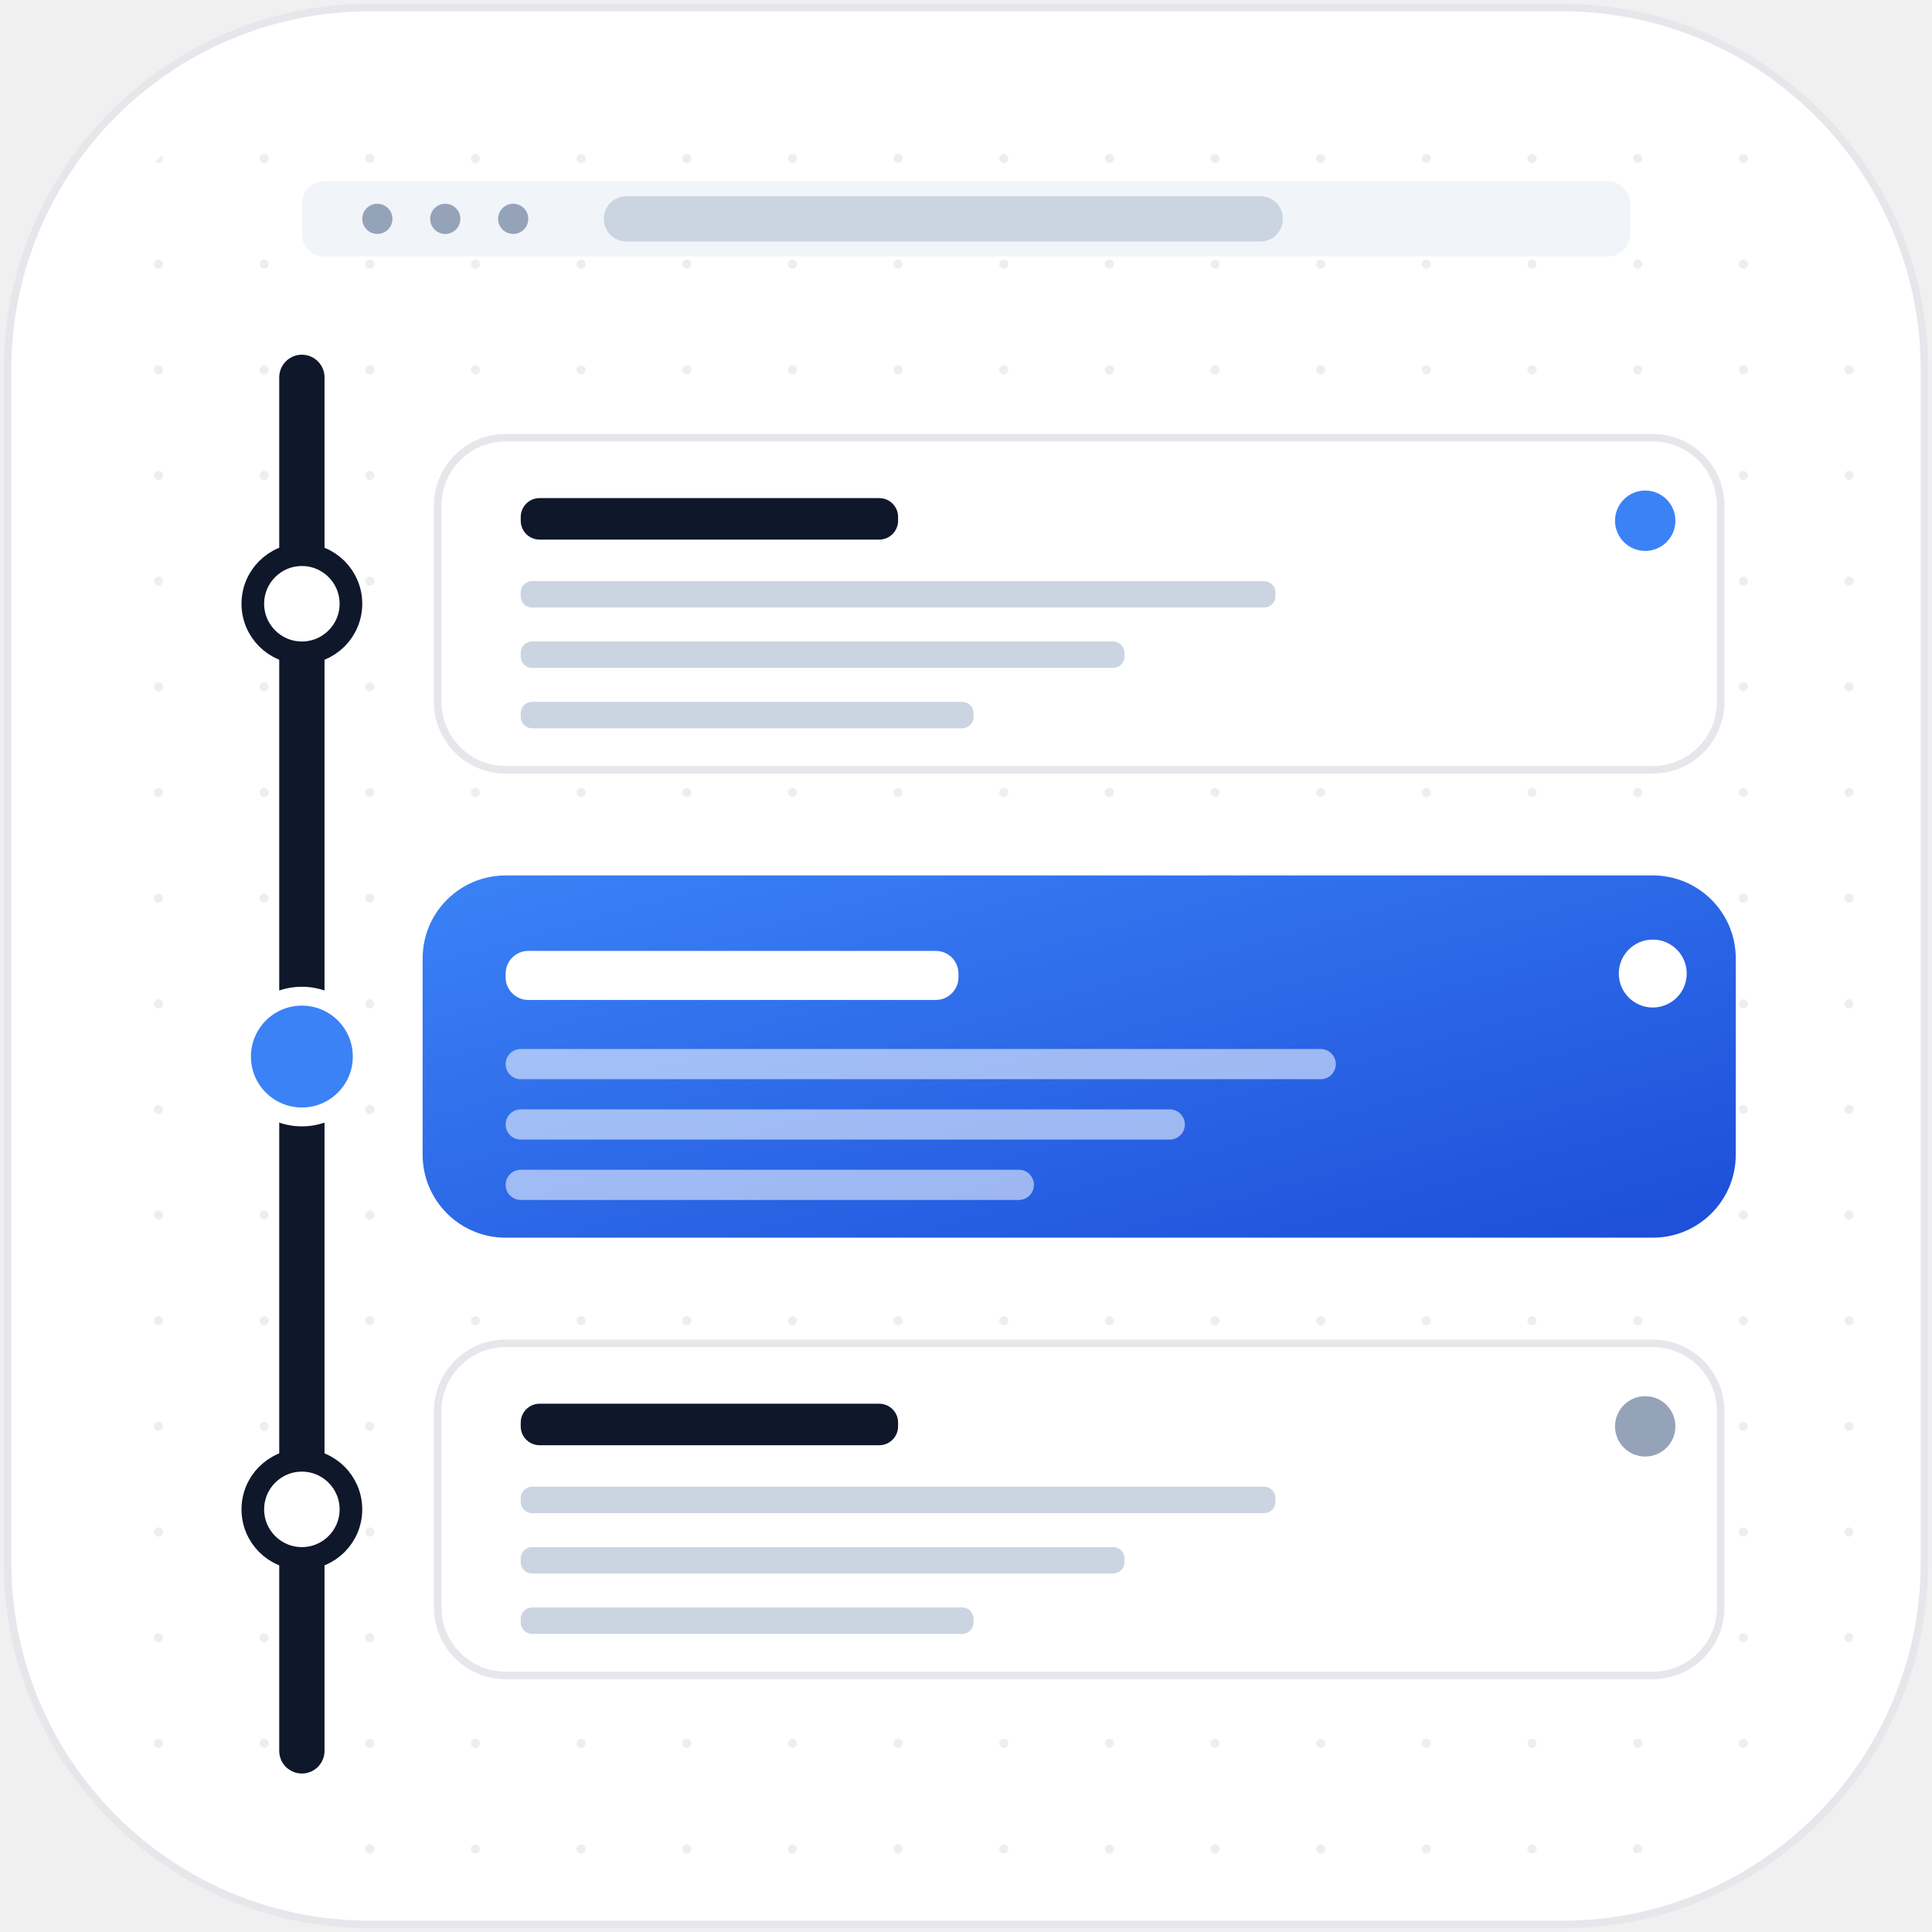
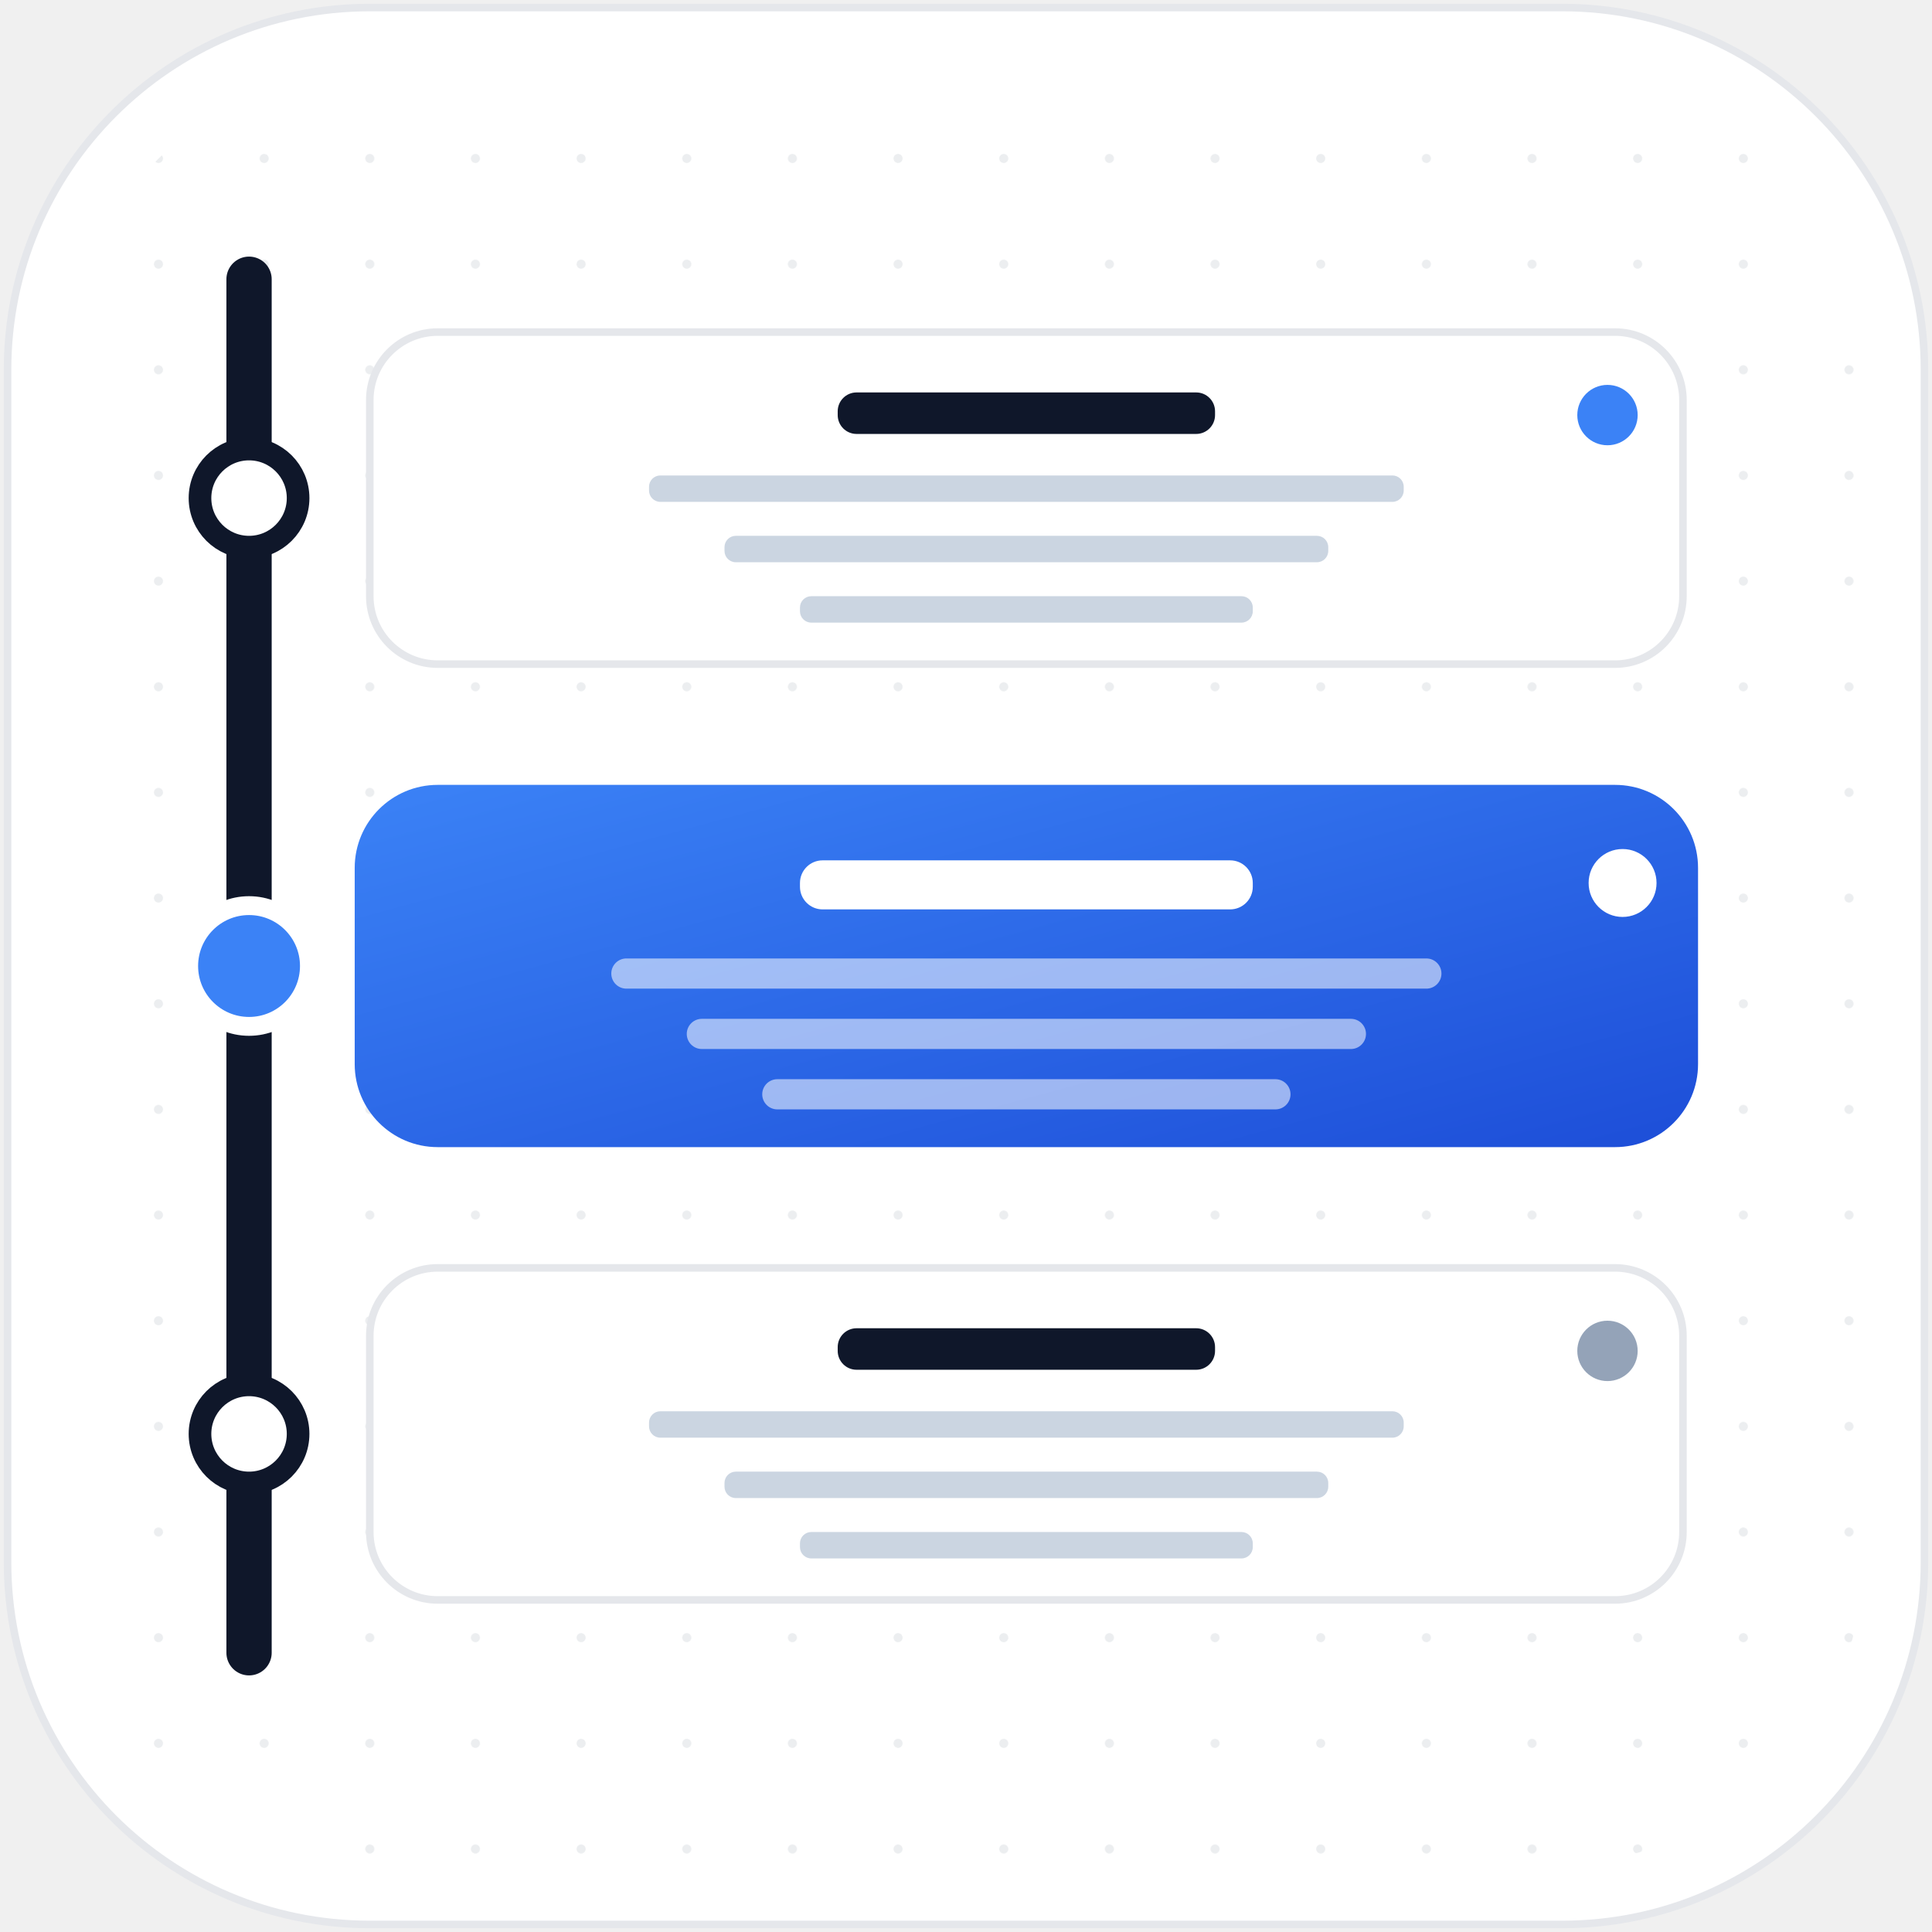
<svg xmlns="http://www.w3.org/2000/svg" viewBox="0 0 512 512" width="512" height="512" role="img" aria-label="VEX-Timeline">
  <defs>
    <pattern id="dotGrid" x="0" y="0" width="28" height="28" patternUnits="userSpaceOnUse">
      <circle cx="14" cy="14" r="1.2" fill="#D1D5DB" fill-opacity="0.4" />
    </pattern>
    <linearGradient id="midCardGrad" x1="0" y1="0" x2="1" y2="1">
      <stop offset="0" stop-color="#3B82F6" />
      <stop offset="1" stop-color="#1D4ED8" />
    </linearGradient>
  </defs>
  <rect x="2" y="2" width="508" height="508" rx="96" ry="96" fill="#FFFFFF" stroke="#E5E7EB" stroke-width="2" />
  <rect x="18" y="18" width="476" height="476" rx="82" ry="82" fill="url(#dotGrid)" />
-   <rect x="80" y="48" width="352" height="20" rx="6" fill="#F1F5F9" />
-   <circle cx="100" cy="58" r="4" fill="#94A3B8" />
-   <circle cx="118" cy="58" r="4" fill="#94A3B8" />
-   <circle cx="136" cy="58" r="4" fill="#94A3B8" />
-   <rect x="160" y="52" width="180" height="12" rx="6" fill="#CBD5E1" />
-   <line x1="80" y1="100" x2="80" y2="464" stroke="#0F172A" stroke-width="12" stroke-linecap="round" />
-   <circle cx="80" cy="160" r="13" fill="#FFFFFF" stroke="#0F172A" stroke-width="6" />
-   <circle cx="80" cy="280" r="16" fill="#3B82F6" stroke="#FFFFFF" stroke-width="5" />
-   <circle cx="80" cy="400" r="13" fill="#FFFFFF" stroke="#0F172A" stroke-width="6" />
-   <rect x="116" y="116" width="340" height="88" rx="18" ry="18" fill="#FFFFFF" stroke="#E5E7EB" stroke-width="2" />
-   <rect x="138" y="132" width="100" height="11" rx="5" fill="#0F172A" />
-   <rect x="138" y="154" width="200" height="7" rx="3" fill="#CBD5E1" />
-   <rect x="138" y="170" width="160" height="7" rx="3" fill="#CBD5E1" />
-   <rect x="138" y="186" width="120" height="7" rx="3" fill="#CBD5E1" />
-   <circle cx="436" cy="138" r="8" fill="#3B82F6" />
-   <rect x="112" y="232" width="348" height="96" rx="22" ry="22" fill="url(#midCardGrad)" />
-   <rect x="134" y="252" width="120" height="13" rx="6" fill="#FFFFFF" />
-   <rect x="134" y="278" width="220" height="8" rx="4" fill="#FFFFFF" fill-opacity="0.55" />
-   <rect x="134" y="294" width="180" height="8" rx="4" fill="#FFFFFF" fill-opacity="0.55" />
-   <rect x="134" y="310" width="140" height="8" rx="4" fill="#FFFFFF" fill-opacity="0.55" />
-   <circle cx="438" cy="258" r="9" fill="#FFFFFF" />
-   <rect x="116" y="356" width="340" height="88" rx="18" ry="18" fill="#FFFFFF" stroke="#E5E7EB" stroke-width="2" />
-   <rect x="138" y="372" width="100" height="11" rx="5" fill="#0F172A" />
-   <rect x="138" y="394" width="200" height="7" rx="3" fill="#CBD5E1" />
-   <rect x="138" y="410" width="160" height="7" rx="3" fill="#CBD5E1" />
-   <rect x="138" y="426" width="120" height="7" rx="3" fill="#CBD5E1" />
-   <circle cx="436" cy="378" r="8" fill="#94A3B8" />
+   <line x1="66" y1="74" x2="66" y2="438" stroke="#0F172A" stroke-width="12" stroke-linecap="round" />
+   <circle cx="66" cy="132" r="13" fill="#FFFFFF" stroke="#0F172A" stroke-width="6" />
+   <circle cx="66" cy="256" r="16" fill="#3B82F6" stroke="#FFFFFF" stroke-width="5" />
+   <circle cx="66" cy="380" r="13" fill="#FFFFFF" stroke="#0F172A" stroke-width="6" />
+   <rect x="98" y="88" width="348" height="88" rx="18" ry="18" fill="#FFFFFF" stroke="#E5E7EB" stroke-width="2" />
+   <rect x="222" y="104" width="100" height="11" rx="5" fill="#0F172A" />
+   <rect x="172" y="126" width="200" height="7" rx="3" fill="#CBD5E1" />
+   <rect x="192" y="142" width="160" height="7" rx="3" fill="#CBD5E1" />
+   <rect x="212" y="158" width="120" height="7" rx="3" fill="#CBD5E1" />
+   <circle cx="426" cy="110" r="8" fill="#3B82F6" />
+   <rect x="94" y="208" width="356" height="96" rx="22" ry="22" fill="url(#midCardGrad)" />
+   <rect x="212" y="228" width="120" height="13" rx="6" fill="#FFFFFF" />
+   <rect x="162" y="254" width="220" height="8" rx="4" fill="#FFFFFF" fill-opacity="0.55" />
+   <rect x="182" y="270" width="180" height="8" rx="4" fill="#FFFFFF" fill-opacity="0.55" />
+   <rect x="202" y="286" width="140" height="8" rx="4" fill="#FFFFFF" fill-opacity="0.55" />
+   <circle cx="430" cy="234" r="9" fill="#FFFFFF" />
+   <rect x="98" y="336" width="348" height="88" rx="18" ry="18" fill="#FFFFFF" stroke="#E5E7EB" stroke-width="2" />
+   <rect x="222" y="352" width="100" height="11" rx="5" fill="#0F172A" />
+   <rect x="172" y="374" width="200" height="7" rx="3" fill="#CBD5E1" />
+   <rect x="192" y="390" width="160" height="7" rx="3" fill="#CBD5E1" />
+   <rect x="212" y="406" width="120" height="7" rx="3" fill="#CBD5E1" />
+   <circle cx="426" cy="358" r="8" fill="#94A3B8" />
</svg>
